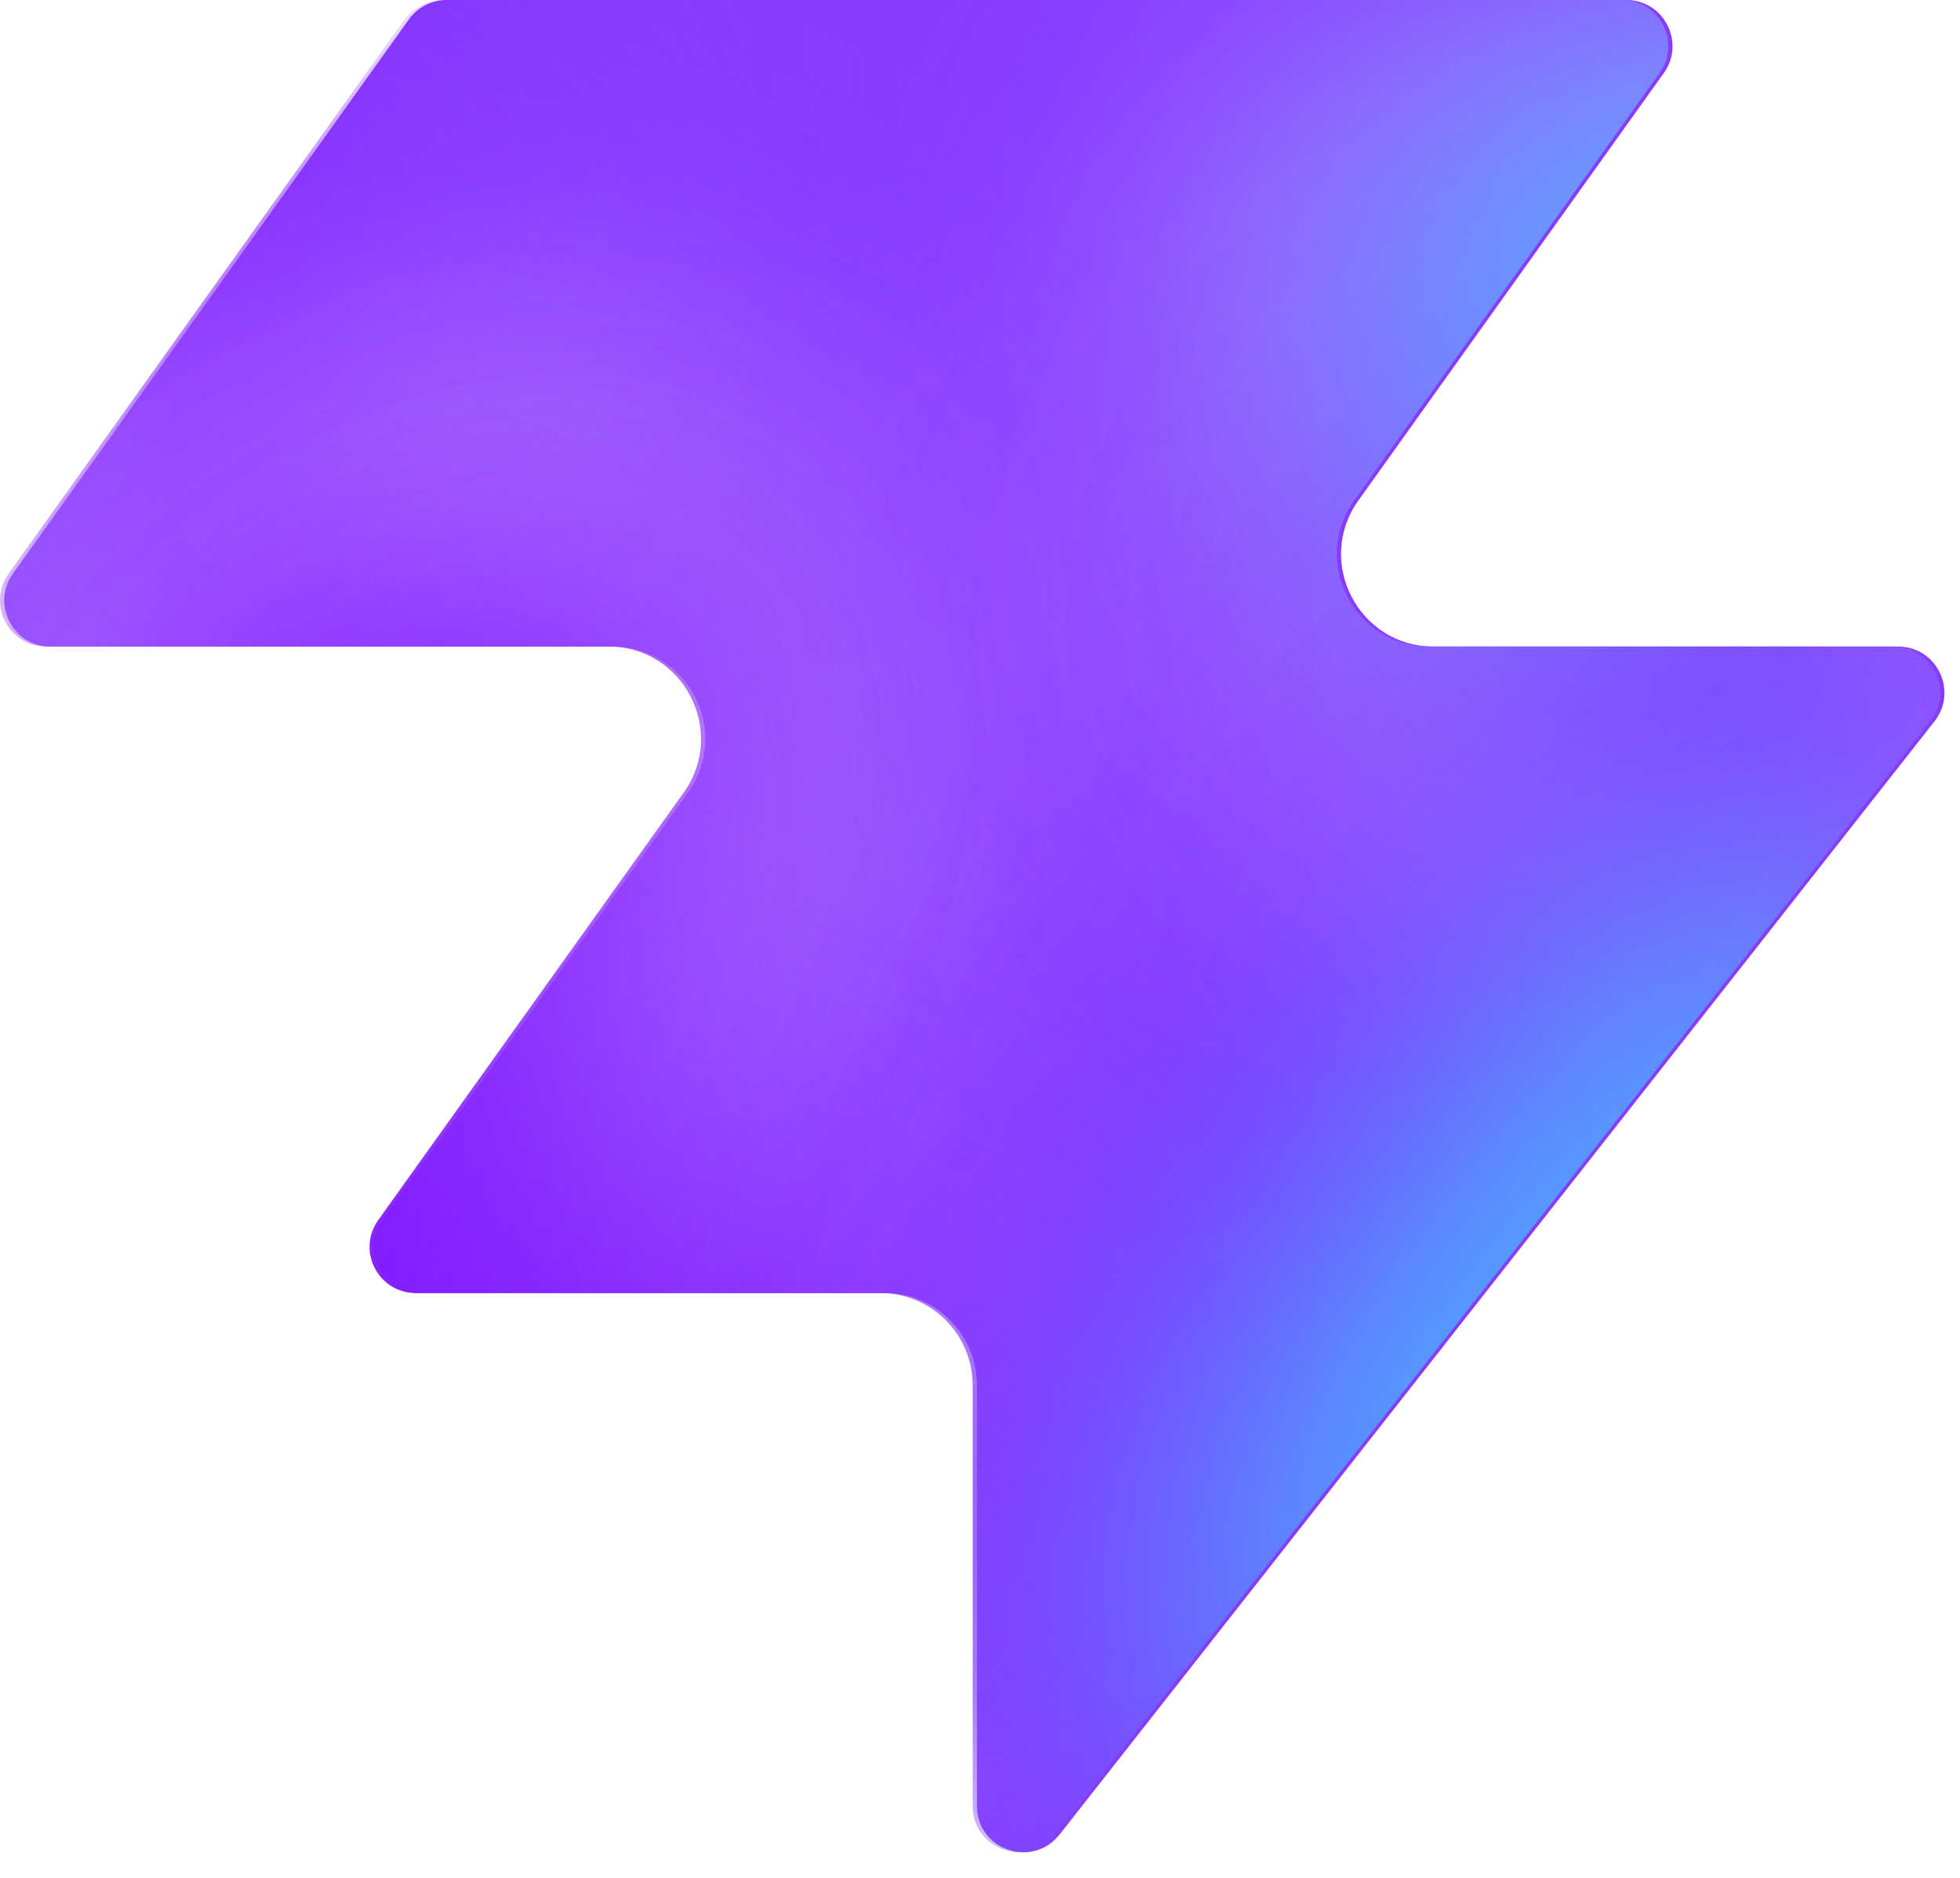
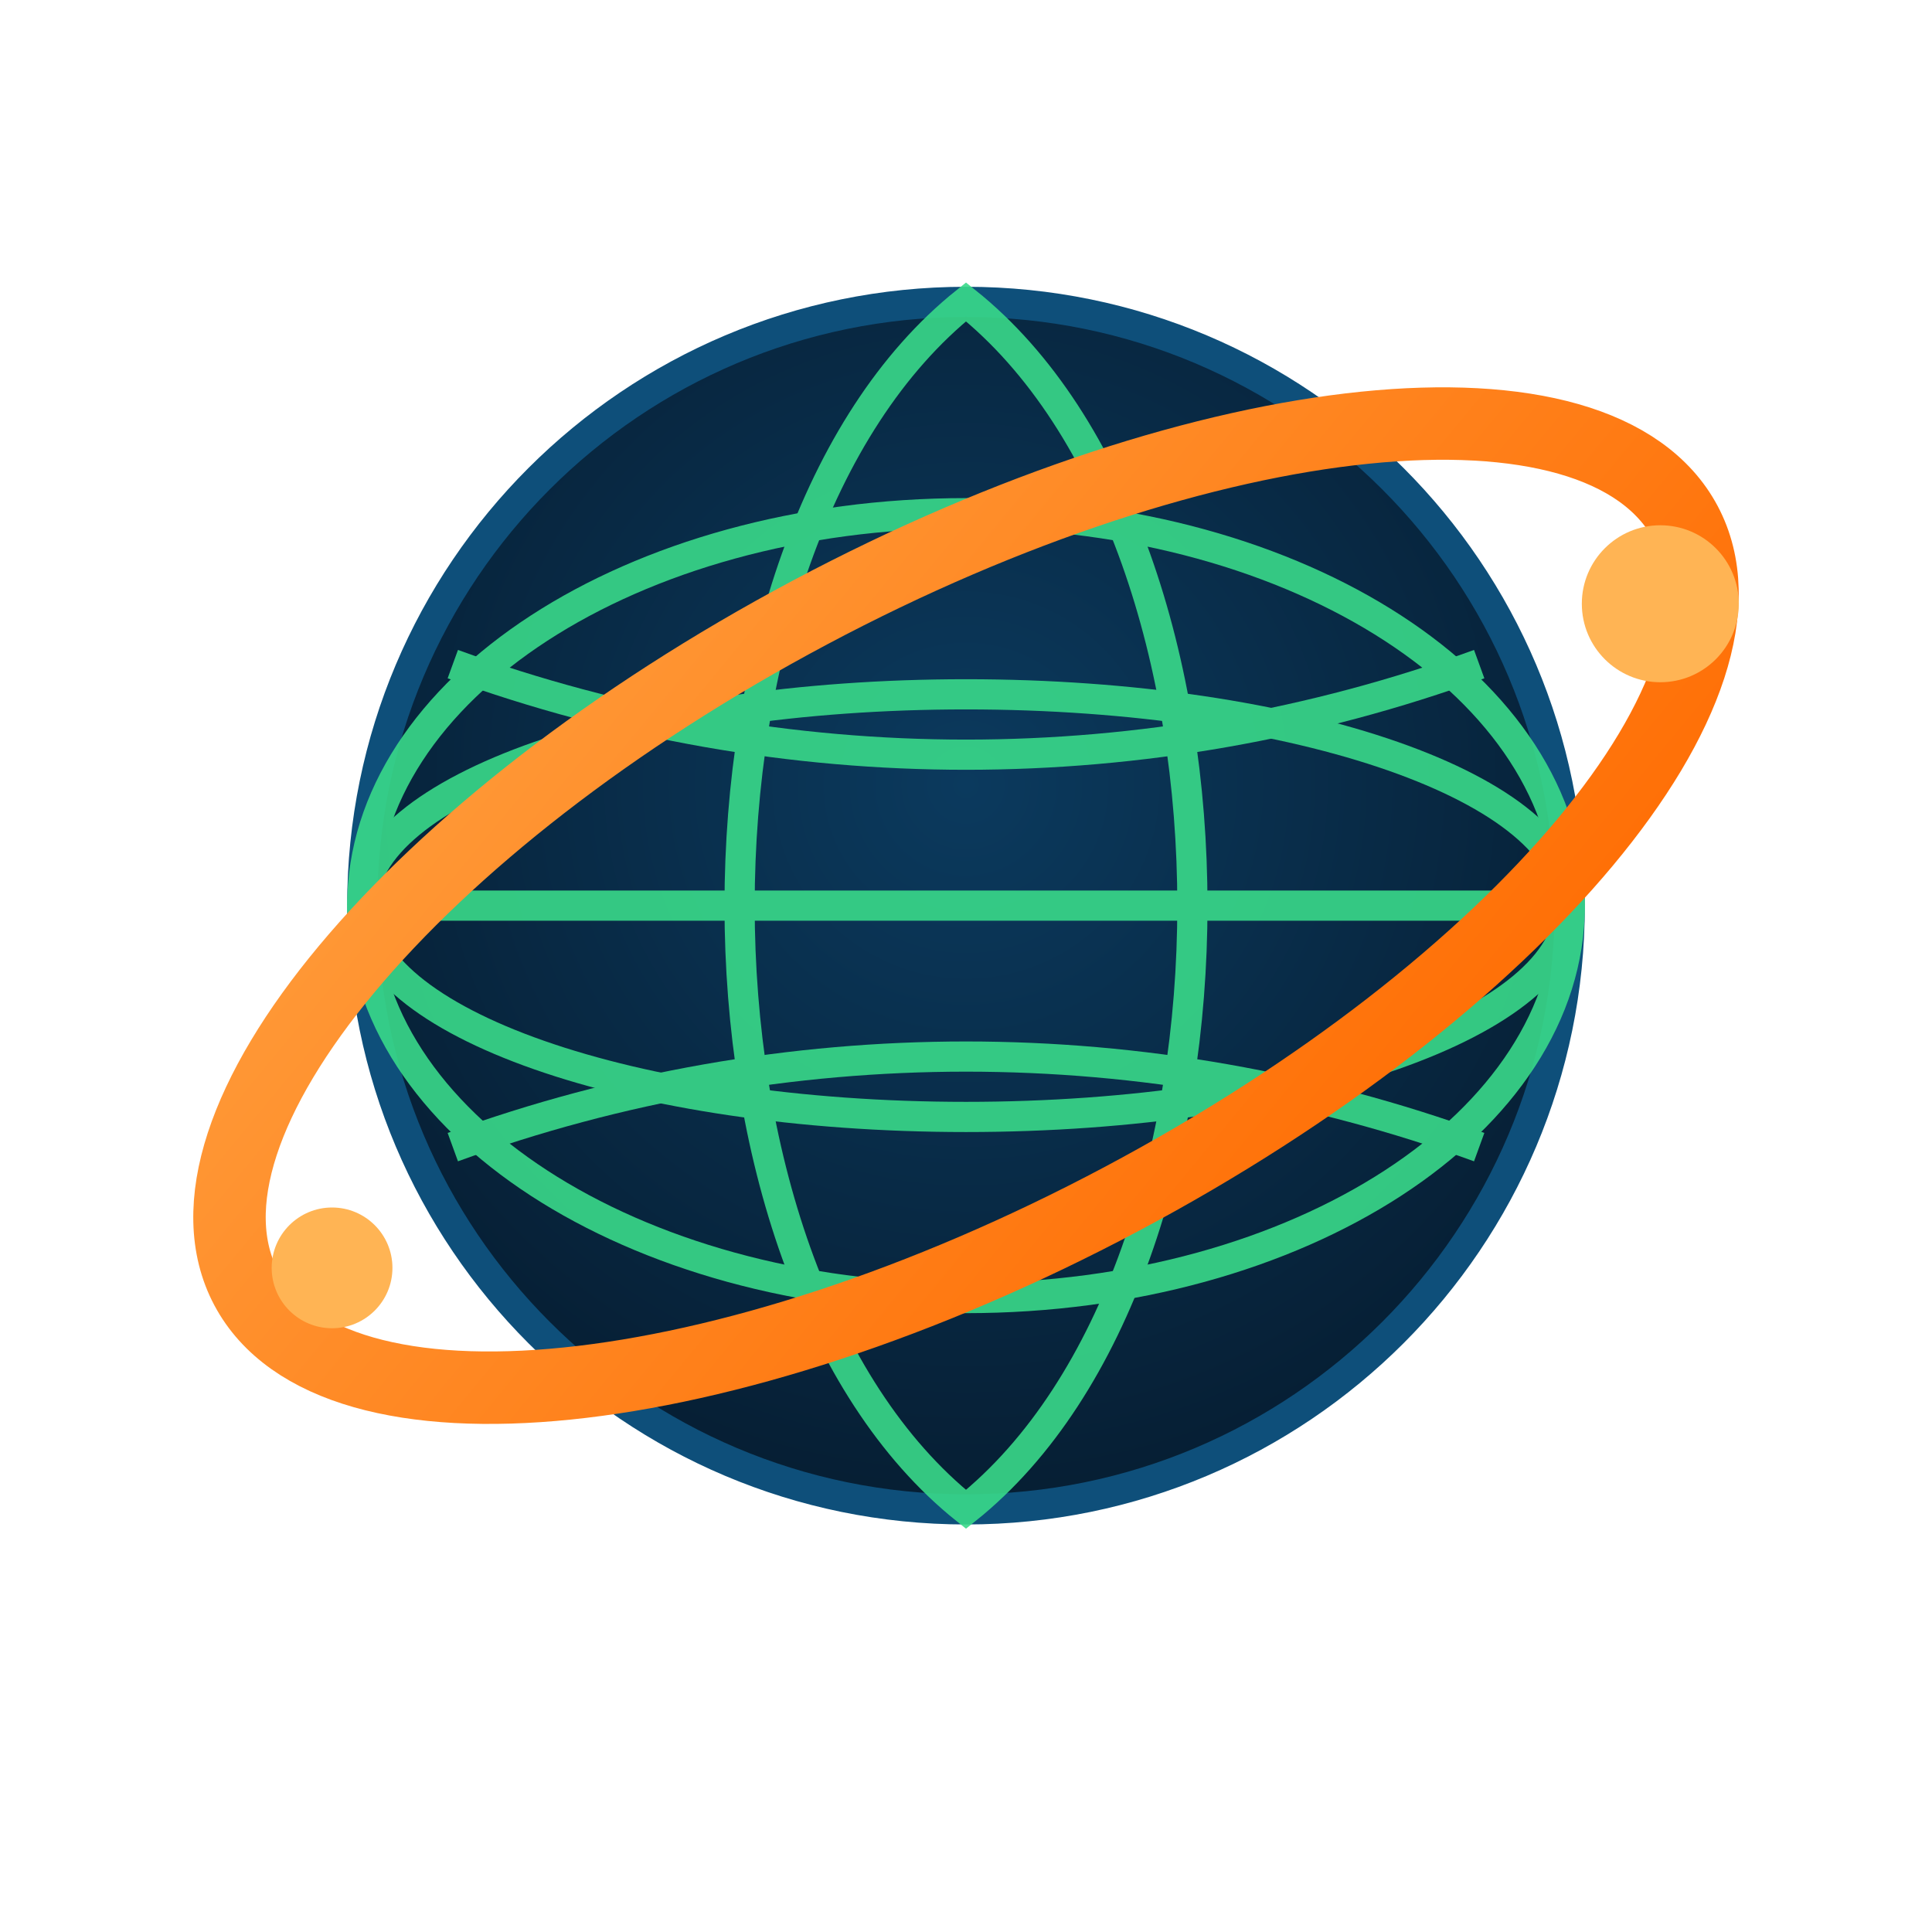
- <svg xmlns="http://www.w3.org/2000/svg" width="48" height="46" fill="none" viewBox="0 0 48 46">
-   <path fill="#863bff" d="M25.946 44.938c-.664.845-2.021.375-2.021-.698V33.937a2.26 2.26 0 0 0-2.262-2.262H10.287c-.92 0-1.456-1.04-.92-1.788l7.48-10.471c1.07-1.497 0-3.578-1.842-3.578H1.237c-.92 0-1.456-1.04-.92-1.788L10.013.474c.214-.297.556-.474.92-.474h28.894c.92 0 1.456 1.04.92 1.788l-7.48 10.471c-1.07 1.498 0 3.579 1.842 3.579h11.377c.943 0 1.473 1.088.89 1.83L25.947 44.94z" style="fill:#863bff;fill:color(display-p3 .525 .23 1);fill-opacity:1" />
-   <mask id="a" width="48" height="46" x="0" y="0" maskUnits="userSpaceOnUse" style="mask-type:alpha">
-     <path fill="#000" d="M25.842 44.938c-.664.844-2.021.375-2.021-.698V33.937a2.26 2.26 0 0 0-2.262-2.262H10.183c-.92 0-1.456-1.04-.92-1.788l7.48-10.471c1.07-1.498 0-3.579-1.842-3.579H1.133c-.92 0-1.456-1.04-.92-1.787L9.91.473c.214-.297.556-.474.92-.474h28.894c.92 0 1.456 1.04.92 1.788l-7.48 10.471c-1.07 1.498 0 3.578 1.842 3.578h11.377c.943 0 1.473 1.088.89 1.832L25.843 44.94z" style="fill:#000;fill-opacity:1" />
-   </mask>
-   <g mask="url(#a)">
-     <g filter="url(#b)">
-       <ellipse cx="5.508" cy="14.704" fill="#ede6ff" rx="5.508" ry="14.704" style="fill:#ede6ff;fill:color(display-p3 .927 .903 1);fill-opacity:1" transform="matrix(.00324 1 1 -.00324 -4.47 31.516)" />
-     </g>
-     <g filter="url(#c)">
-       <ellipse cx="10.399" cy="29.851" fill="#ede6ff" rx="10.399" ry="29.851" style="fill:#ede6ff;fill:color(display-p3 .927 .903 1);fill-opacity:1" transform="matrix(.00324 1 1 -.00324 -39.328 7.883)" />
-     </g>
-     <g filter="url(#d)">
-       <ellipse cx="5.508" cy="30.487" fill="#7e14ff" rx="5.508" ry="30.487" style="fill:#7e14ff;fill:color(display-p3 .492 .077 1);fill-opacity:1" transform="rotate(89.814 -25.913 -14.639)scale(1 -1)" />
-     </g>
-     <g filter="url(#e)">
-       <ellipse cx="5.508" cy="30.599" fill="#7e14ff" rx="5.508" ry="30.599" style="fill:#7e14ff;fill:color(display-p3 .492 .077 1);fill-opacity:1" transform="rotate(89.814 -32.644 -3.334)scale(1 -1)" />
-     </g>
-     <g filter="url(#f)">
-       <ellipse cx="5.508" cy="30.599" fill="#7e14ff" rx="5.508" ry="30.599" style="fill:#7e14ff;fill:color(display-p3 .492 .077 1);fill-opacity:1" transform="matrix(.00324 1 1 -.00324 -34.34 30.47)" />
-     </g>
-     <g filter="url(#g)">
-       <ellipse cx="14.072" cy="22.078" fill="#ede6ff" rx="14.072" ry="22.078" style="fill:#ede6ff;fill:color(display-p3 .927 .903 1);fill-opacity:1" transform="rotate(93.35 24.506 48.493)scale(-1 1)" />
-     </g>
-     <g filter="url(#h)">
-       <ellipse cx="3.47" cy="21.501" fill="#7e14ff" rx="3.47" ry="21.501" style="fill:#7e14ff;fill:color(display-p3 .492 .077 1);fill-opacity:1" transform="rotate(89.009 28.708 47.59)scale(-1 1)" />
-     </g>
-     <g filter="url(#i)">
-       <ellipse cx="3.47" cy="21.501" fill="#7e14ff" rx="3.47" ry="21.501" style="fill:#7e14ff;fill:color(display-p3 .492 .077 1);fill-opacity:1" transform="rotate(89.009 28.708 47.59)scale(-1 1)" />
-     </g>
-     <g filter="url(#j)">
-       <ellipse cx=".387" cy="8.972" fill="#7e14ff" rx="4.407" ry="29.108" style="fill:#7e14ff;fill:color(display-p3 .492 .077 1);fill-opacity:1" transform="rotate(39.51 .387 8.972)" />
-     </g>
-     <g filter="url(#k)">
-       <ellipse cx="47.523" cy="-6.092" fill="#7e14ff" rx="4.407" ry="29.108" style="fill:#7e14ff;fill:color(display-p3 .492 .077 1);fill-opacity:1" transform="rotate(37.892 47.523 -6.092)" />
-     </g>
-     <g filter="url(#l)">
-       <ellipse cx="41.412" cy="6.333" fill="#47bfff" rx="5.971" ry="9.665" style="fill:#47bfff;fill:color(display-p3 .28 .748 1);fill-opacity:1" transform="rotate(37.892 41.412 6.333)" />
-     </g>
-     <g filter="url(#m)">
-       <ellipse cx="-1.879" cy="38.332" fill="#7e14ff" rx="4.407" ry="29.108" style="fill:#7e14ff;fill:color(display-p3 .492 .077 1);fill-opacity:1" transform="rotate(37.892 -1.88 38.332)" />
-     </g>
-     <g filter="url(#n)">
-       <ellipse cx="-1.879" cy="38.332" fill="#7e14ff" rx="4.407" ry="29.108" style="fill:#7e14ff;fill:color(display-p3 .492 .077 1);fill-opacity:1" transform="rotate(37.892 -1.88 38.332)" />
-     </g>
-     <g filter="url(#o)">
-       <ellipse cx="35.651" cy="29.907" fill="#7e14ff" rx="4.407" ry="29.108" style="fill:#7e14ff;fill:color(display-p3 .492 .077 1);fill-opacity:1" transform="rotate(37.892 35.651 29.907)" />
-     </g>
-     <g filter="url(#p)">
-       <ellipse cx="38.418" cy="32.4" fill="#47bfff" rx="5.971" ry="15.297" style="fill:#47bfff;fill:color(display-p3 .28 .748 1);fill-opacity:1" transform="rotate(37.892 38.418 32.4)" />
-     </g>
+ <svg xmlns="http://www.w3.org/2000/svg" width="64" height="64" viewBox="0 0 64 64" fill="none" role="img" aria-label="Tecnosfera">
+   <defs>
+     <radialGradient id="sf" cx="50%" cy="40%" r="60%">
+       <stop offset="0%" stop-color="#0b3a5e" />
+       <stop offset="100%" stop-color="#061e33" />
+     </radialGradient>
+     <linearGradient id="sr" x1="0%" y1="0%" x2="100%" y2="100%">
+       <stop offset="0%" stop-color="#ff9d3c" />
+       <stop offset="100%" stop-color="#ff6a00" />
+     </linearGradient>
+   </defs>
+   <circle cx="32" cy="30" r="20" fill="url(#sf)" stroke="#0e4f7a" stroke-width="1" />
+   <g stroke="#39d98a" stroke-width="1" opacity="0.9" fill="none">
+     <ellipse cx="32" cy="30" rx="20" ry="7" />
+     <ellipse cx="32" cy="30" rx="20" ry="13" />
+     <line x1="12" y1="30" x2="52" y2="30" />
+     <path d="M32 10 C 22 18, 22 42, 32 50 C 42 42, 42 18, 32 10 Z" />
+     <path d="M15 22 C 26 26, 38 26, 49 22" />
+     <path d="M15 38 C 26 34, 38 34, 49 38" />
  </g>
-   <defs>
-     <filter id="b" width="60.045" height="41.654" x="-19.77" y="16.149" color-interpolation-filters="sRGB" filterUnits="userSpaceOnUse">
-       <feFlood flood-opacity="0" result="BackgroundImageFix" />
-       <feBlend in="SourceGraphic" in2="BackgroundImageFix" result="shape" />
-       <feGaussianBlur result="effect1_foregroundBlur_2002_17158" stdDeviation="7.659" />
-     </filter>
-     <filter id="c" width="90.34" height="51.437" x="-54.613" y="-7.533" color-interpolation-filters="sRGB" filterUnits="userSpaceOnUse">
-       <feFlood flood-opacity="0" result="BackgroundImageFix" />
-       <feBlend in="SourceGraphic" in2="BackgroundImageFix" result="shape" />
-       <feGaussianBlur result="effect1_foregroundBlur_2002_17158" stdDeviation="7.659" />
-     </filter>
-     <filter id="d" width="79.355" height="29.4" x="-49.64" y="2.03" color-interpolation-filters="sRGB" filterUnits="userSpaceOnUse">
-       <feFlood flood-opacity="0" result="BackgroundImageFix" />
-       <feBlend in="SourceGraphic" in2="BackgroundImageFix" result="shape" />
-       <feGaussianBlur result="effect1_foregroundBlur_2002_17158" stdDeviation="4.596" />
-     </filter>
-     <filter id="e" width="79.579" height="29.4" x="-45.045" y="20.029" color-interpolation-filters="sRGB" filterUnits="userSpaceOnUse">
-       <feFlood flood-opacity="0" result="BackgroundImageFix" />
-       <feBlend in="SourceGraphic" in2="BackgroundImageFix" result="shape" />
-       <feGaussianBlur result="effect1_foregroundBlur_2002_17158" stdDeviation="4.596" />
-     </filter>
-     <filter id="f" width="79.579" height="29.4" x="-43.513" y="21.178" color-interpolation-filters="sRGB" filterUnits="userSpaceOnUse">
-       <feFlood flood-opacity="0" result="BackgroundImageFix" />
-       <feBlend in="SourceGraphic" in2="BackgroundImageFix" result="shape" />
-       <feGaussianBlur result="effect1_foregroundBlur_2002_17158" stdDeviation="4.596" />
-     </filter>
-     <filter id="g" width="74.749" height="58.852" x="15.756" y="-17.901" color-interpolation-filters="sRGB" filterUnits="userSpaceOnUse">
-       <feFlood flood-opacity="0" result="BackgroundImageFix" />
-       <feBlend in="SourceGraphic" in2="BackgroundImageFix" result="shape" />
-       <feGaussianBlur result="effect1_foregroundBlur_2002_17158" stdDeviation="7.659" />
-     </filter>
-     <filter id="h" width="61.377" height="25.362" x="23.548" y="2.284" color-interpolation-filters="sRGB" filterUnits="userSpaceOnUse">
-       <feFlood flood-opacity="0" result="BackgroundImageFix" />
-       <feBlend in="SourceGraphic" in2="BackgroundImageFix" result="shape" />
-       <feGaussianBlur result="effect1_foregroundBlur_2002_17158" stdDeviation="4.596" />
-     </filter>
-     <filter id="i" width="61.377" height="25.362" x="23.548" y="2.284" color-interpolation-filters="sRGB" filterUnits="userSpaceOnUse">
-       <feFlood flood-opacity="0" result="BackgroundImageFix" />
-       <feBlend in="SourceGraphic" in2="BackgroundImageFix" result="shape" />
-       <feGaussianBlur result="effect1_foregroundBlur_2002_17158" stdDeviation="4.596" />
-     </filter>
-     <filter id="j" width="56.045" height="63.649" x="-27.636" y="-22.853" color-interpolation-filters="sRGB" filterUnits="userSpaceOnUse">
-       <feFlood flood-opacity="0" result="BackgroundImageFix" />
-       <feBlend in="SourceGraphic" in2="BackgroundImageFix" result="shape" />
-       <feGaussianBlur result="effect1_foregroundBlur_2002_17158" stdDeviation="4.596" />
-     </filter>
-     <filter id="k" width="54.814" height="64.646" x="20.116" y="-38.415" color-interpolation-filters="sRGB" filterUnits="userSpaceOnUse">
-       <feFlood flood-opacity="0" result="BackgroundImageFix" />
-       <feBlend in="SourceGraphic" in2="BackgroundImageFix" result="shape" />
-       <feGaussianBlur result="effect1_foregroundBlur_2002_17158" stdDeviation="4.596" />
-     </filter>
-     <filter id="l" width="33.541" height="35.313" x="24.641" y="-11.323" color-interpolation-filters="sRGB" filterUnits="userSpaceOnUse">
-       <feFlood flood-opacity="0" result="BackgroundImageFix" />
-       <feBlend in="SourceGraphic" in2="BackgroundImageFix" result="shape" />
-       <feGaussianBlur result="effect1_foregroundBlur_2002_17158" stdDeviation="4.596" />
-     </filter>
-     <filter id="m" width="54.814" height="64.646" x="-29.286" y="6.009" color-interpolation-filters="sRGB" filterUnits="userSpaceOnUse">
-       <feFlood flood-opacity="0" result="BackgroundImageFix" />
-       <feBlend in="SourceGraphic" in2="BackgroundImageFix" result="shape" />
-       <feGaussianBlur result="effect1_foregroundBlur_2002_17158" stdDeviation="4.596" />
-     </filter>
-     <filter id="n" width="54.814" height="64.646" x="-29.286" y="6.009" color-interpolation-filters="sRGB" filterUnits="userSpaceOnUse">
-       <feFlood flood-opacity="0" result="BackgroundImageFix" />
-       <feBlend in="SourceGraphic" in2="BackgroundImageFix" result="shape" />
-       <feGaussianBlur result="effect1_foregroundBlur_2002_17158" stdDeviation="4.596" />
-     </filter>
-     <filter id="o" width="54.814" height="64.646" x="8.244" y="-2.416" color-interpolation-filters="sRGB" filterUnits="userSpaceOnUse">
-       <feFlood flood-opacity="0" result="BackgroundImageFix" />
-       <feBlend in="SourceGraphic" in2="BackgroundImageFix" result="shape" />
-       <feGaussianBlur result="effect1_foregroundBlur_2002_17158" stdDeviation="4.596" />
-     </filter>
-     <filter id="p" width="39.409" height="43.623" x="18.713" y="10.588" color-interpolation-filters="sRGB" filterUnits="userSpaceOnUse">
-       <feFlood flood-opacity="0" result="BackgroundImageFix" />
-       <feBlend in="SourceGraphic" in2="BackgroundImageFix" result="shape" />
-       <feGaussianBlur result="effect1_foregroundBlur_2002_17158" stdDeviation="4.596" />
-     </filter>
-   </defs>
+   <ellipse cx="32" cy="30" rx="27" ry="11" fill="none" stroke="url(#sr)" stroke-width="2.4" transform="rotate(-28 32 30)" />
+   <circle cx="55" cy="20" r="2.6" fill="#ffb454" />
+   <circle cx="11" cy="42" r="2" fill="#ffb454" />
</svg>
